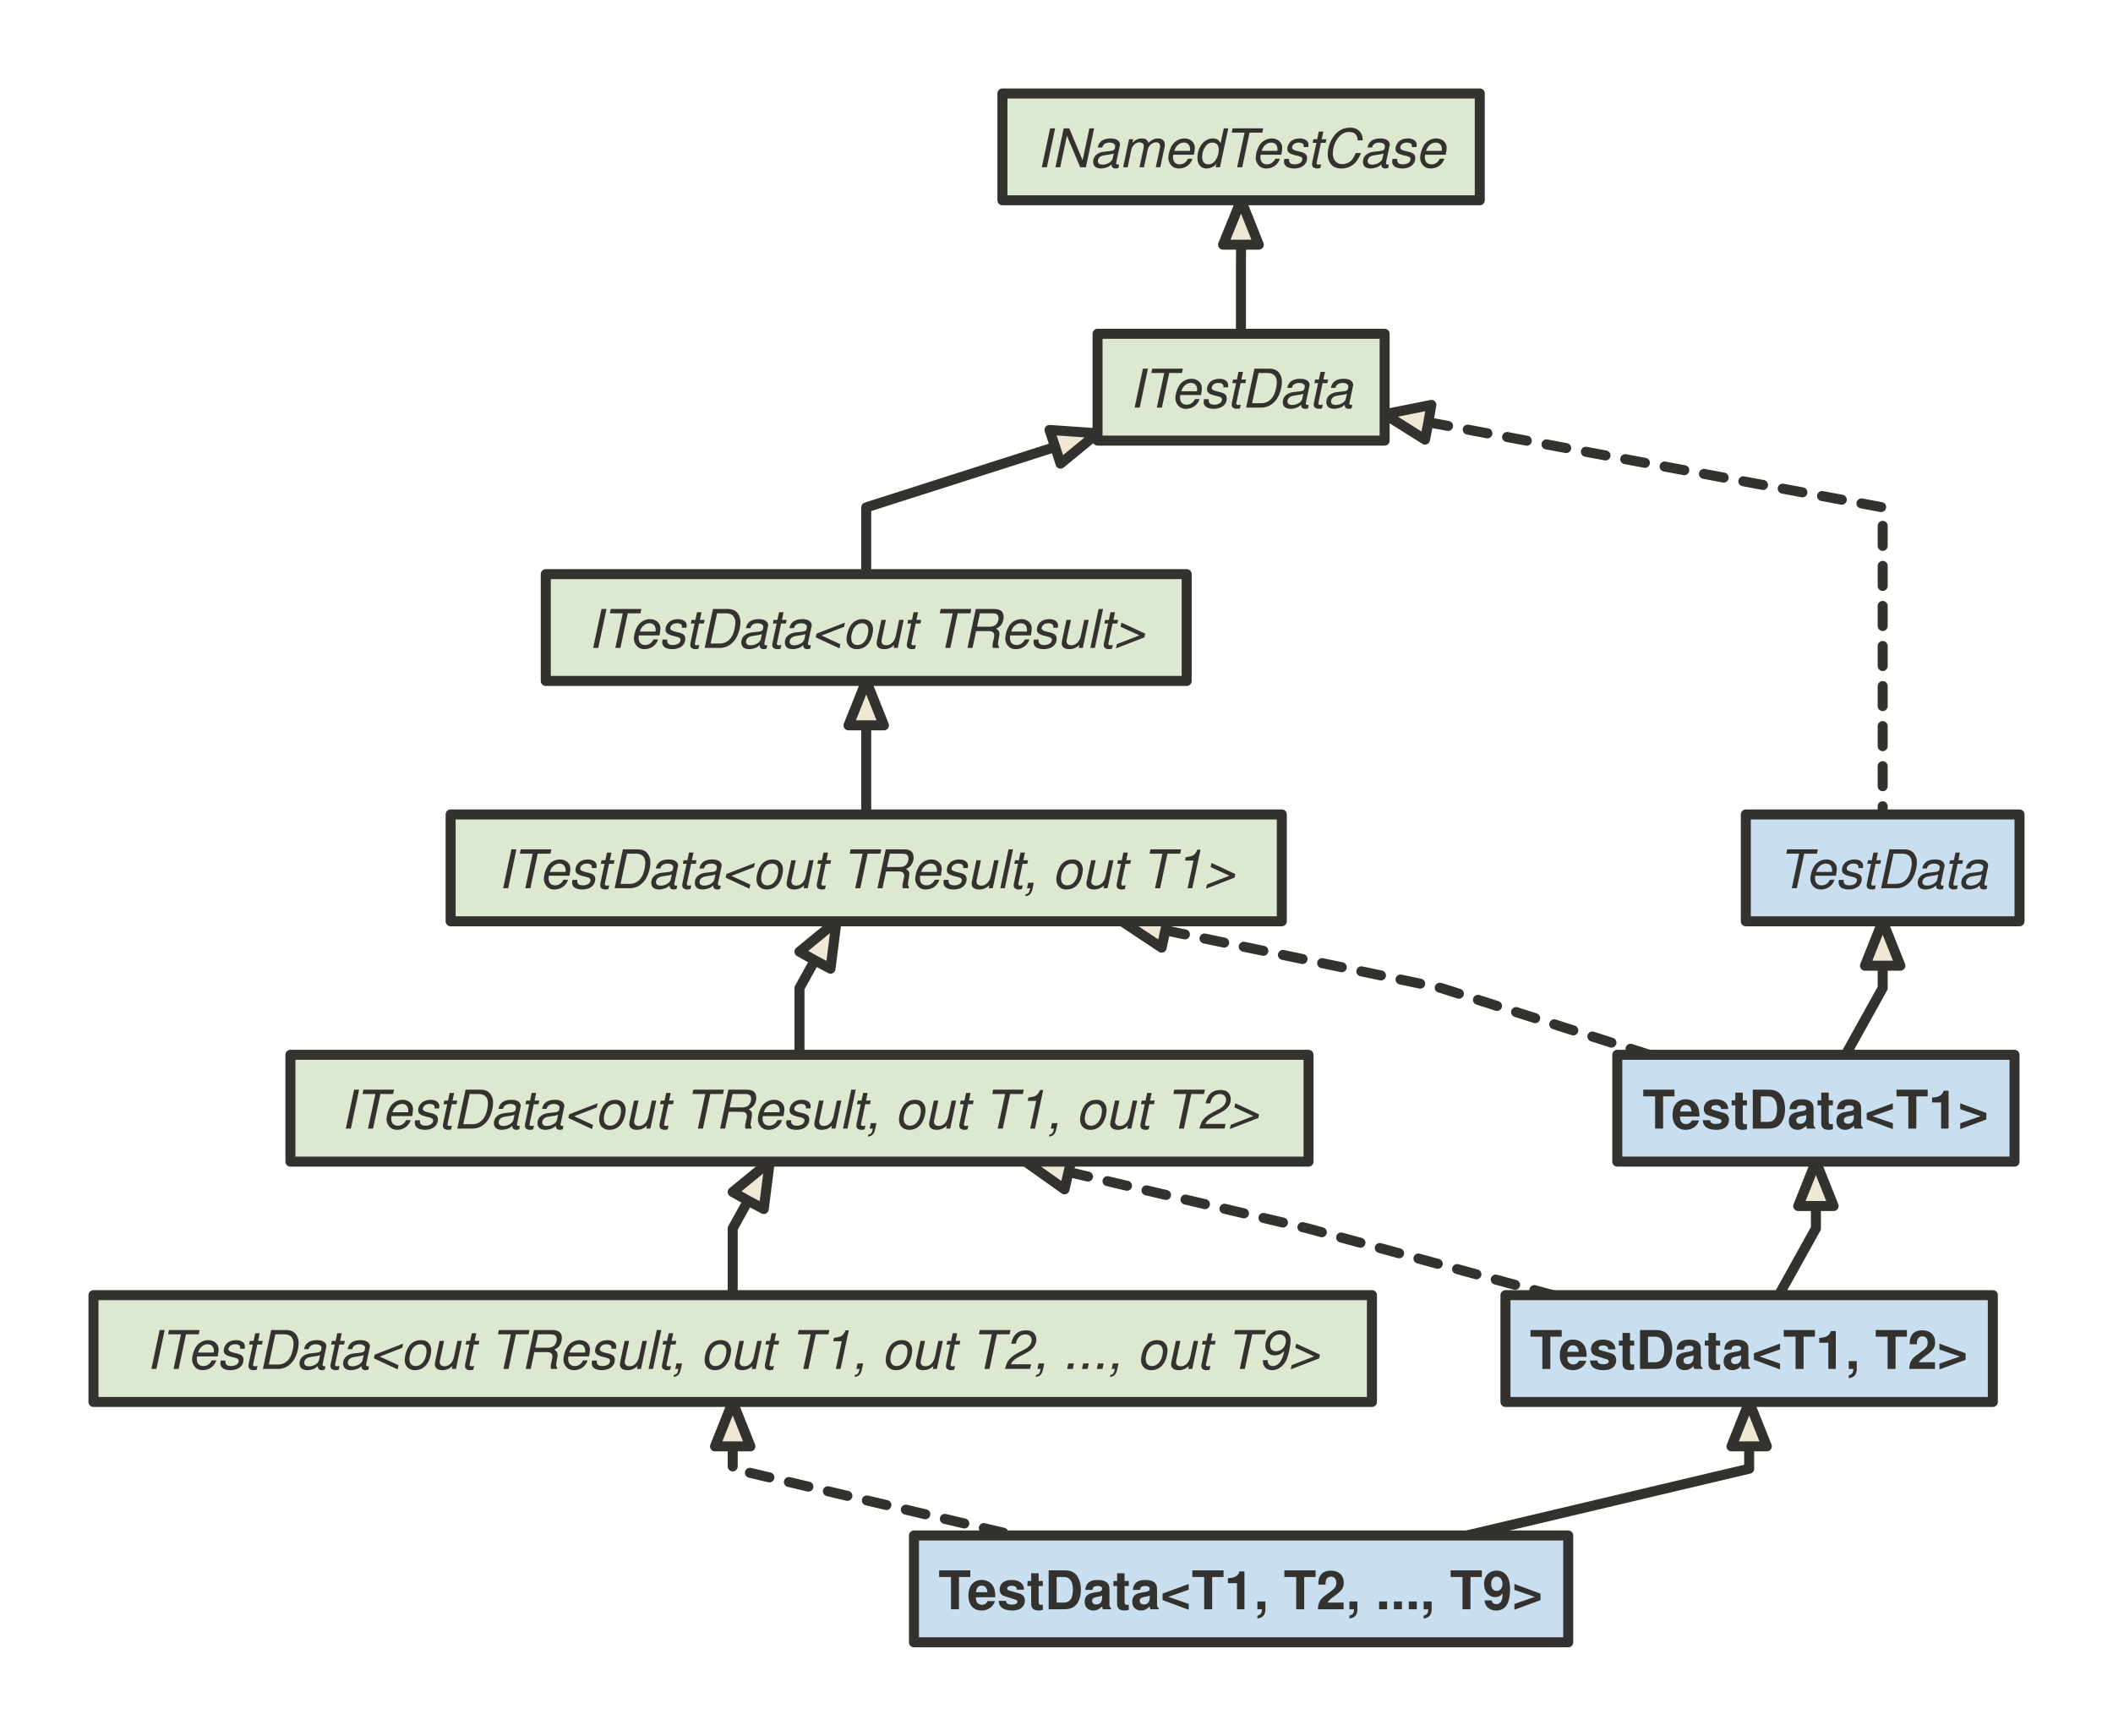
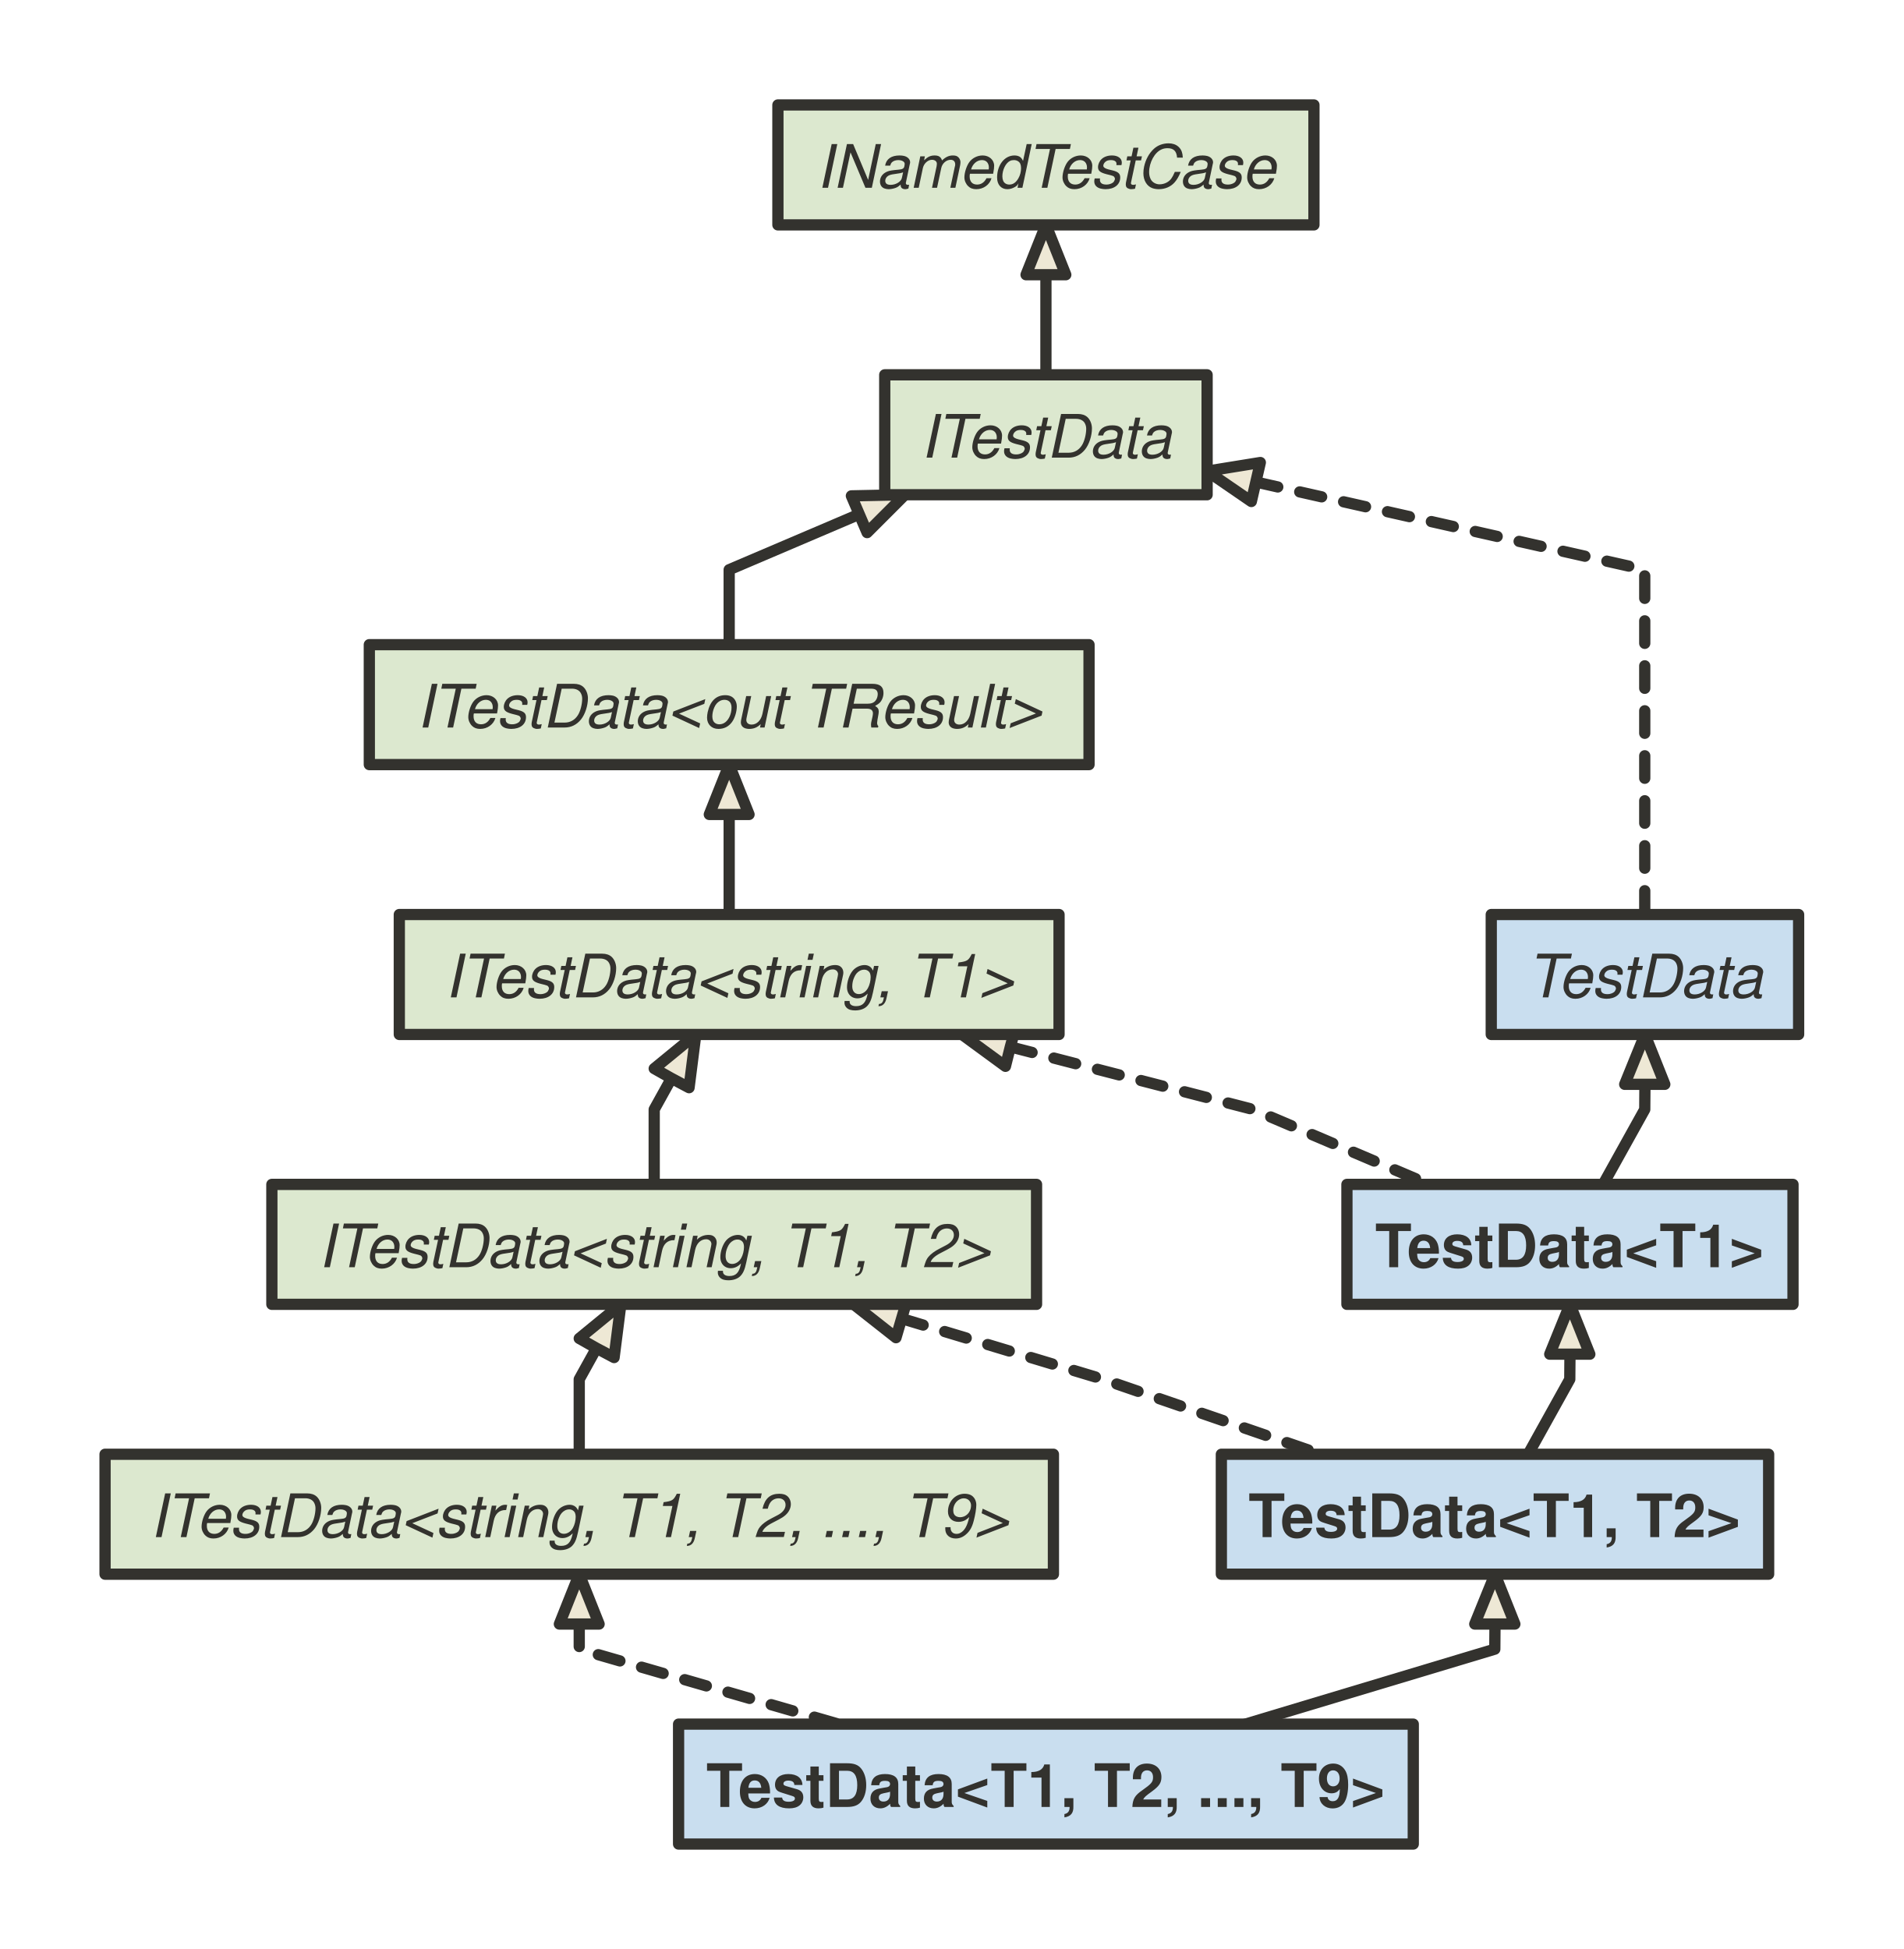
- <svg xmlns="http://www.w3.org/2000/svg" version="1.1" baseProfile="full" width="633.0" height="520.0" viewBox="0 0 633 520">
+ <svg xmlns="http://www.w3.org/2000/svg" version="1.1" baseProfile="full" width="507.8" height="520.0" viewBox="0 0 507.75 520">
  <g stroke-width="1.0" text-align="left" font="12pt Helvetica, Arial, sans-serif" font-size="12pt" font-family="Helvetica" font-weight="bold" font-style="normal">
    <g font-family="Helvetica" font-size="12pt" font-weight="bold" font-style="normal" stroke-width="3.0" stroke-linejoin="round" stroke-linecap="round" stroke="#33322E">
      <g stroke="transparent" fill="transparent">
-         <rect x="0.0" y="0.0" height="520.0" width="633.0" stroke="none" />
+         <rect x="0.0" y="0.0" height="520.0" width="507.8" stroke="none" />
      </g>
      <g transform="translate(8, 8)" fill="#33322E">
        <g transform="translate(20, 20)" fill="#eee8d5" font-family="Helvetica" font-size="12pt" font-weight="normal" font-style="normal">
-           <path d="M343.8 45.3 L343.75 52 L343.75 72 L343.8 72.0 " fill="none" />
-           <path d="M349.1 45.3 L343.8 45.3 L338.4 45.3 L343.8 32.0 Z" />
-           <path d="M288.1 105.9 L231.5 124 L231.5 144 L231.5 144.0 " fill="none" />
-           <path d="M289.7 110.9 L288.1 105.9 L286.4 100.8 L300.8 101.8 Z" />
-           <path d="M231.5 189.3 L231.5 196 L231.5 216 L231.5 216.0 " fill="none" />
-           <path d="M236.8 189.3 L231.5 189.3 L226.2 189.3 L231.5 176.0 Z" />
-           <path d="M216.1 259.7 L211.5 268 L211.5 288 L211.5 288.0 " fill="none" />
-           <path d="M220.8 262.2 L216.1 259.7 L211.5 257.1 L222.6 248.0 Z" />
-           <path d="M196.1 331.7 L191.5 340 L191.5 360 L191.5 360.0 " fill="none" />
-           <path d="M200.8 334.2 L196.1 331.7 L191.5 329.1 L202.6 320.0 Z" />
+           <path d="M251.0 45.3 L251 52 L251 72 L251.0 72.0 " fill="none" />
+           <path d="M256.3 45.3 L251.0 45.3 L245.7 45.3 L251.0 32.0 Z" />
+           <path d="M201.2 109.2 L166.5 124 L166.5 144 L166.5 144.0 " fill="none" />
+           <path d="M203.3 114.1 L201.2 109.2 L199.1 104.3 L213.4 104.0 Z" />
+           <path d="M166.5 189.3 L166.5 196 L166.5 216 L166.5 216.0 " fill="none" />
+           <path d="M171.8 189.3 L166.5 189.3 L161.2 189.3 L166.5 176.0 Z" />
+           <path d="M151.1 259.7 L146.5 268 L146.5 288 L146.5 288.0 " fill="none" />
+           <path d="M155.8 262.2 L151.1 259.7 L146.5 257.1 L157.6 248.0 Z" />
+           <path d="M131.1 331.7 L126.5 340 L126.5 360 L126.5 360.0 " fill="none" />
+           <path d="M135.8 334.2 L131.1 331.7 L126.5 329.1 L137.6 320.0 Z" />
          <g stroke-dasharray="6 6">
-             <path d="M399.9 98.5 L536 124 L536 160 L536 160 L536 196 L536 196 L536 216 L536.0 216.0 " fill="none" />
+             <path d="M307.0 100.6 L410.75 124 L410.75 160 L410.75 160 L410.75 196 L410.75 196 L410.75 216 L410.8 216.0 " fill="none" />
          </g>
-           <path d="M400.8 93.3 L399.9 98.5 L398.9 103.7 L386.8 96.1 Z" />
+           <path d="M308.2 95.4 L307.0 100.6 L305.8 105.8 L294.0 97.7 Z" />
          <g stroke-dasharray="6 6">
-             <path d="M321.1 250.7 L403.75 268 L466.111 288 L466.1 288.0 " fill="none" />
+             <path d="M241.5 251.3 L306.25 268 L353.194 288 L353.2 288.0 " fill="none" />
          </g>
-           <path d="M322.2 245.5 L321.1 250.7 L320.0 255.9 L308.1 248.0 Z" />
+           <path d="M242.9 246.2 L241.5 251.3 L240.2 256.5 L228.6 248.0 Z" />
          <g stroke-dasharray="6 6">
-             <path d="M292.1 323.1 L363.75 340 L437.222 360 L437.2 360.0 " fill="none" />
+             <path d="M212.5 323.8 L266.25 340 L324.306 360 L324.3 360.0 " fill="none" />
          </g>
-           <path d="M293.4 317.9 L292.1 323.1 L290.9 328.3 L279.2 320.0 Z" />
+           <path d="M214.0 318.7 L212.5 323.8 L211.0 328.9 L199.7 320.0 Z" />
          <g stroke-dasharray="6 6">
-             <path d="M191.5 405.3 L191.5 412 L276.083 432 L276.1 432.0 " fill="none" />
+             <path d="M126.5 405.3 L126.5 412 L195.667 432 L195.7 432.0 " fill="none" />
          </g>
-           <path d="M196.8 405.3 L191.5 405.3 L186.2 405.3 L191.5 392.0 Z" />
-           <path d="M536.0 261.3 L536 268 L524.889 288 L524.9 288.0 " fill="none" />
-           <path d="M541.3 261.3 L536.0 261.3 L530.7 261.3 L536.0 248.0 Z" />
-           <path d="M516.0 333.3 L516 340 L504.889 360 L504.9 360.0 " fill="none" />
-           <path d="M521.3 333.3 L516.0 333.3 L510.7 333.3 L516.0 320.0 Z" />
-           <path d="M496.0 405.3 L496 412 L411.417 432 L411.4 432.0 " fill="none" />
-           <path d="M501.3 405.3 L496.0 405.3 L490.7 405.3 L496.0 392.0 Z" />
+           <path d="M131.8 405.3 L126.5 405.3 L121.2 405.3 L126.5 392.0 Z" />
+           <path d="M410.8 261.3 L410.75 268 L399.639 288 L399.6 288.0 " fill="none" />
+           <path d="M416.1 261.3 L410.8 261.3 L405.4 261.3 L410.8 248.0 Z" />
+           <path d="M390.8 333.3 L390.75 340 L379.639 360 L379.6 360.0 " fill="none" />
+           <path d="M396.1 333.3 L390.8 333.3 L385.4 333.3 L390.8 320.0 Z" />
+           <path d="M370.8 405.3 L370.75 412 L304.222 432 L304.2 432.0 " fill="none" />
+           <path d="M376.1 405.3 L370.8 405.3 L365.4 405.3 L370.8 392.0 Z" />
          <g data-name="INamedTestCase">
            <g fill="#DCE8CF" stroke="#33322E" data-name="INamedTestCase">
-               <rect x="272.3" y="0.0" height="32.0" width="143.0" data-name="INamedTestCase" />
+               <rect x="179.5" y="0.0" height="32.0" width="143.0" data-name="INamedTestCase" />
            </g>
-             <g transform="translate(272.25, 0)" font-family="Helvetica" font-size="12pt" font-weight="normal" font-style="italic" data-name="INamedTestCase" data-compartment="0">
+             <g transform="translate(179.5, 0)" font-family="Helvetica" font-size="12pt" font-weight="normal" font-style="italic" data-name="INamedTestCase" data-compartment="0">
              <g transform="translate(8, 8)" fill="#33322E" text-align="center" data-name="INamedTestCase" data-compartment="0">
                <text x="63.5" y="14.1" stroke="none" text-anchor="middle" data-name="INamedTestCase" data-compartment="0">INamedTestCase</text>
              </g>
            </g>
          </g>
          <g data-name="ITestData">
            <g fill="#DCE8CF" stroke="#33322E" data-name="ITestData">
-               <rect x="300.8" y="72.0" height="32.0" width="86.0" data-name="ITestData" />
+               <rect x="208.0" y="72.0" height="32.0" width="86.0" data-name="ITestData" />
            </g>
-             <g transform="translate(300.75, 72)" font-family="Helvetica" font-size="12pt" font-weight="normal" font-style="italic" data-name="ITestData" data-compartment="0">
+             <g transform="translate(208, 72)" font-family="Helvetica" font-size="12pt" font-weight="normal" font-style="italic" data-name="ITestData" data-compartment="0">
              <g transform="translate(8, 8)" fill="#33322E" text-align="center" data-name="ITestData" data-compartment="0">
                <text x="35.0" y="14.1" stroke="none" text-anchor="middle" data-name="ITestData" data-compartment="0">ITestData</text>
              </g>
            </g>
          </g>
          <g data-name="ITestData&lt;out TResult&gt;">
            <g fill="#DCE8CF" stroke="#33322E" data-name="ITestData&lt;out TResult&gt;">
-               <rect x="135.5" y="144.0" height="32.0" width="192.0" data-name="ITestData&lt;out TResult&gt;" />
+               <rect x="70.5" y="144.0" height="32.0" width="192.0" data-name="ITestData&lt;out TResult&gt;" />
            </g>
-             <g transform="translate(135.5, 144)" font-family="Helvetica" font-size="12pt" font-weight="normal" font-style="italic" data-name="ITestData&lt;out TResult&gt;" data-compartment="0">
+             <g transform="translate(70.5, 144)" font-family="Helvetica" font-size="12pt" font-weight="normal" font-style="italic" data-name="ITestData&lt;out TResult&gt;" data-compartment="0">
              <g transform="translate(8, 8)" fill="#33322E" text-align="center" data-name="ITestData&lt;out TResult&gt;" data-compartment="0">
                <text x="88.0" y="14.1" stroke="none" text-anchor="middle" data-name="ITestData&lt;out TResult&gt;" data-compartment="0">ITestData&lt;out TResult&gt;</text>
              </g>
            </g>
          </g>
-           <g data-name="ITestData&lt;out TResult, out T1&gt;">
-             <g fill="#DCE8CF" stroke="#33322E" data-name="ITestData&lt;out TResult, out T1&gt;">
-               <rect x="107.0" y="216.0" height="32.0" width="249.0" data-name="ITestData&lt;out TResult, out T1&gt;" />
+           <g data-name="ITestData&lt;string, T1&gt;">
+             <g fill="#DCE8CF" stroke="#33322E" data-name="ITestData&lt;string, T1&gt;">
+               <rect x="78.5" y="216.0" height="32.0" width="176.0" data-name="ITestData&lt;string, T1&gt;" />
            </g>
-             <g transform="translate(107, 216)" font-family="Helvetica" font-size="12pt" font-weight="normal" font-style="italic" data-name="ITestData&lt;out TResult, out T1&gt;" data-compartment="0">
-               <g transform="translate(8, 8)" fill="#33322E" text-align="center" data-name="ITestData&lt;out TResult, out T1&gt;" data-compartment="0">
-                 <text x="116.5" y="14.1" stroke="none" text-anchor="middle" data-name="ITestData&lt;out TResult, out T1&gt;" data-compartment="0">ITestData&lt;out TResult, out T1&gt;</text>
+             <g transform="translate(78.5, 216)" font-family="Helvetica" font-size="12pt" font-weight="normal" font-style="italic" data-name="ITestData&lt;string, T1&gt;" data-compartment="0">
+               <g transform="translate(8, 8)" fill="#33322E" text-align="center" data-name="ITestData&lt;string, T1&gt;" data-compartment="0">
+                 <text x="80.0" y="14.1" stroke="none" text-anchor="middle" data-name="ITestData&lt;string, T1&gt;" data-compartment="0">ITestData&lt;string, T1&gt;</text>
              </g>
            </g>
          </g>
-           <g data-name="ITestData&lt;out TResult, out T1, out T2&gt;">
-             <g fill="#DCE8CF" stroke="#33322E" data-name="ITestData&lt;out TResult, out T1, out T2&gt;">
-               <rect x="59.0" y="288.0" height="32.0" width="305.0" data-name="ITestData&lt;out TResult, out T1, out T2&gt;" />
+           <g data-name="ITestData&lt;string, T1, T2&gt;">
+             <g fill="#DCE8CF" stroke="#33322E" data-name="ITestData&lt;string, T1, T2&gt;">
+               <rect x="44.5" y="288.0" height="32.0" width="204.0" data-name="ITestData&lt;string, T1, T2&gt;" />
            </g>
-             <g transform="translate(59, 288)" font-family="Helvetica" font-size="12pt" font-weight="normal" font-style="italic" data-name="ITestData&lt;out TResult, out T1, out T2&gt;" data-compartment="0">
-               <g transform="translate(8, 8)" fill="#33322E" text-align="center" data-name="ITestData&lt;out TResult, out T1, out T2&gt;" data-compartment="0">
-                 <text x="144.5" y="14.1" stroke="none" text-anchor="middle" data-name="ITestData&lt;out TResult, out T1, out T2&gt;" data-compartment="0">ITestData&lt;out TResult, out T1, out T2&gt;</text>
+             <g transform="translate(44.5, 288)" font-family="Helvetica" font-size="12pt" font-weight="normal" font-style="italic" data-name="ITestData&lt;string, T1, T2&gt;" data-compartment="0">
+               <g transform="translate(8, 8)" fill="#33322E" text-align="center" data-name="ITestData&lt;string, T1, T2&gt;" data-compartment="0">
+                 <text x="94.0" y="14.1" stroke="none" text-anchor="middle" data-name="ITestData&lt;string, T1, T2&gt;" data-compartment="0">ITestData&lt;string, T1, T2&gt;</text>
              </g>
            </g>
          </g>
-           <g data-name="ITestData&lt;out TResult, out T1, out T2, ..., out T9&gt;">
-             <g fill="#DCE8CF" stroke="#33322E" data-name="ITestData&lt;out TResult, out T1, out T2, ..., out T9&gt;">
-               <rect x="0.0" y="360.0" height="32.0" width="383.0" data-name="ITestData&lt;out TResult, out T1, out T2, ..., out T9&gt;" />
+           <g data-name="ITestData&lt;string, T1, T2, ..., T9&gt;">
+             <g fill="#DCE8CF" stroke="#33322E" data-name="ITestData&lt;string, T1, T2, ..., T9&gt;">
+               <rect x="0.0" y="360.0" height="32.0" width="253.0" data-name="ITestData&lt;string, T1, T2, ..., T9&gt;" />
            </g>
-             <g transform="translate(0, 360)" font-family="Helvetica" font-size="12pt" font-weight="normal" font-style="italic" data-name="ITestData&lt;out TResult, out T1, out T2, ..., out T9&gt;" data-compartment="0">
-               <g transform="translate(8, 8)" fill="#33322E" text-align="center" data-name="ITestData&lt;out TResult, out T1, out T2, ..., out T9&gt;" data-compartment="0">
-                 <text x="183.5" y="14.1" stroke="none" text-anchor="middle" data-name="ITestData&lt;out TResult, out T1, out T2, ..., out T9&gt;" data-compartment="0">ITestData&lt;out TResult, out T1, out T2, ..., out T9&gt;</text>
+             <g transform="translate(0, 360)" font-family="Helvetica" font-size="12pt" font-weight="normal" font-style="italic" data-name="ITestData&lt;string, T1, T2, ..., T9&gt;" data-compartment="0">
+               <g transform="translate(8, 8)" fill="#33322E" text-align="center" data-name="ITestData&lt;string, T1, T2, ..., T9&gt;" data-compartment="0">
+                 <text x="118.5" y="14.1" stroke="none" text-anchor="middle" data-name="ITestData&lt;string, T1, T2, ..., T9&gt;" data-compartment="0">ITestData&lt;string, T1, T2, ..., T9&gt;</text>
              </g>
            </g>
          </g>
          <g data-name="TestData">
            <g fill="#C9DEEF" stroke="#33322E" data-name="TestData">
-               <rect x="495.0" y="216.0" height="32.0" width="82.0" data-name="TestData" />
+               <rect x="369.8" y="216.0" height="32.0" width="82.0" data-name="TestData" />
            </g>
-             <g transform="translate(495, 216)" font-family="Helvetica" font-size="12pt" font-weight="normal" font-style="italic" data-name="TestData" data-compartment="0">
+             <g transform="translate(369.75, 216)" font-family="Helvetica" font-size="12pt" font-weight="normal" font-style="italic" data-name="TestData" data-compartment="0">
              <g transform="translate(8, 8)" fill="#33322E" text-align="center" data-name="TestData" data-compartment="0">
                <text x="33.0" y="14.1" stroke="none" text-anchor="middle" data-name="TestData" data-compartment="0">TestData</text>
              </g>
            </g>
          </g>
          <g data-name="TestData&lt;T1&gt;">
            <g fill="#C9DEEF" stroke="#33322E" data-name="TestData&lt;T1&gt;">
-               <rect x="456.5" y="288.0" height="32.0" width="119.0" data-name="TestData&lt;T1&gt;" />
+               <rect x="331.3" y="288.0" height="32.0" width="119.0" data-name="TestData&lt;T1&gt;" />
            </g>
-             <g transform="translate(456.5, 288)" font-family="Helvetica" font-size="12pt" font-weight="bold" font-style="normal" data-name="TestData&lt;T1&gt;" data-compartment="0">
+             <g transform="translate(331.25, 288)" font-family="Helvetica" font-size="12pt" font-weight="bold" font-style="normal" data-name="TestData&lt;T1&gt;" data-compartment="0">
              <g transform="translate(8, 8)" fill="#33322E" text-align="center" data-name="TestData&lt;T1&gt;" data-compartment="0">
                <text x="51.5" y="14.1" stroke="none" text-anchor="middle" data-name="TestData&lt;T1&gt;" data-compartment="0">TestData&lt;T1&gt;</text>
              </g>
            </g>
          </g>
          <g data-name="TestData&lt;T1, T2&gt;">
            <g fill="#C9DEEF" stroke="#33322E" data-name="TestData&lt;T1, T2&gt;">
-               <rect x="423.0" y="360.0" height="32.0" width="146.0" data-name="TestData&lt;T1, T2&gt;" />
+               <rect x="297.8" y="360.0" height="32.0" width="146.0" data-name="TestData&lt;T1, T2&gt;" />
            </g>
-             <g transform="translate(423, 360)" font-family="Helvetica" font-size="12pt" font-weight="bold" font-style="normal" data-name="TestData&lt;T1, T2&gt;" data-compartment="0">
+             <g transform="translate(297.75, 360)" font-family="Helvetica" font-size="12pt" font-weight="bold" font-style="normal" data-name="TestData&lt;T1, T2&gt;" data-compartment="0">
              <g transform="translate(8, 8)" fill="#33322E" text-align="center" data-name="TestData&lt;T1, T2&gt;" data-compartment="0">
                <text x="65.0" y="14.1" stroke="none" text-anchor="middle" data-name="TestData&lt;T1, T2&gt;" data-compartment="0">TestData&lt;T1, T2&gt;</text>
              </g>
            </g>
          </g>
          <g data-name="TestData&lt;T1, T2, ..., T9&gt;">
            <g fill="#C9DEEF" stroke="#33322E" data-name="TestData&lt;T1, T2, ..., T9&gt;">
-               <rect x="245.8" y="432.0" height="32.0" width="196.0" data-name="TestData&lt;T1, T2, ..., T9&gt;" />
+               <rect x="153.0" y="432.0" height="32.0" width="196.0" data-name="TestData&lt;T1, T2, ..., T9&gt;" />
            </g>
-             <g transform="translate(245.75, 432)" font-family="Helvetica" font-size="12pt" font-weight="bold" font-style="normal" data-name="TestData&lt;T1, T2, ..., T9&gt;" data-compartment="0">
+             <g transform="translate(153, 432)" font-family="Helvetica" font-size="12pt" font-weight="bold" font-style="normal" data-name="TestData&lt;T1, T2, ..., T9&gt;" data-compartment="0">
              <g transform="translate(8, 8)" fill="#33322E" text-align="center" data-name="TestData&lt;T1, T2, ..., T9&gt;" data-compartment="0">
                <text x="90.0" y="14.1" stroke="none" text-anchor="middle" data-name="TestData&lt;T1, T2, ..., T9&gt;" data-compartment="0">TestData&lt;T1, T2, ..., T9&gt;</text>
              </g>
            </g>
          </g>
        </g>
      </g>
    </g>
  </g>
</svg>
